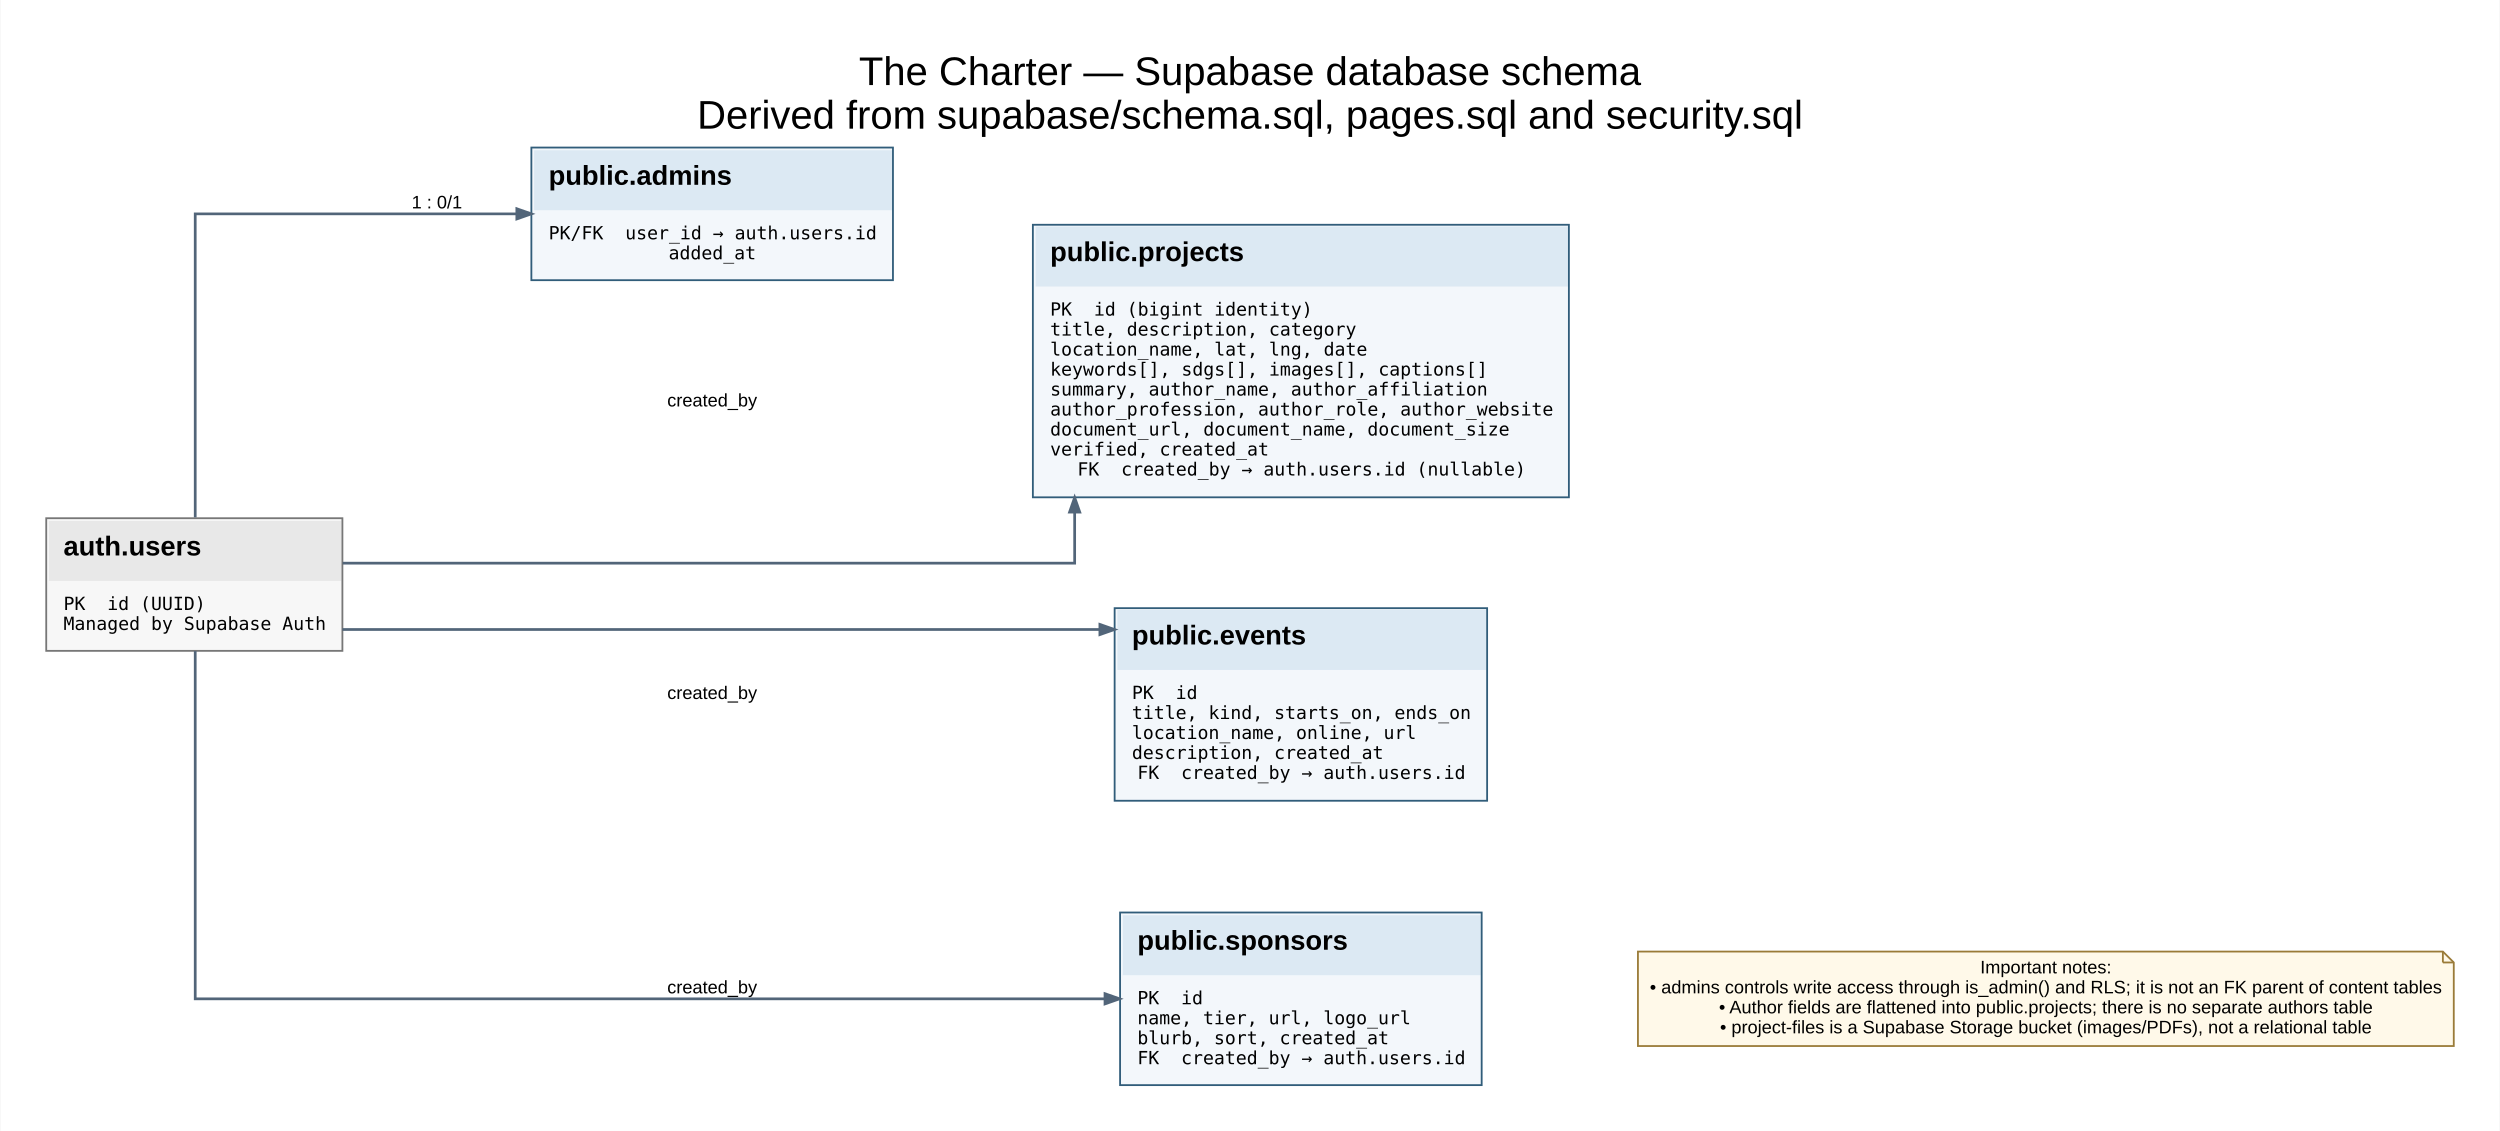
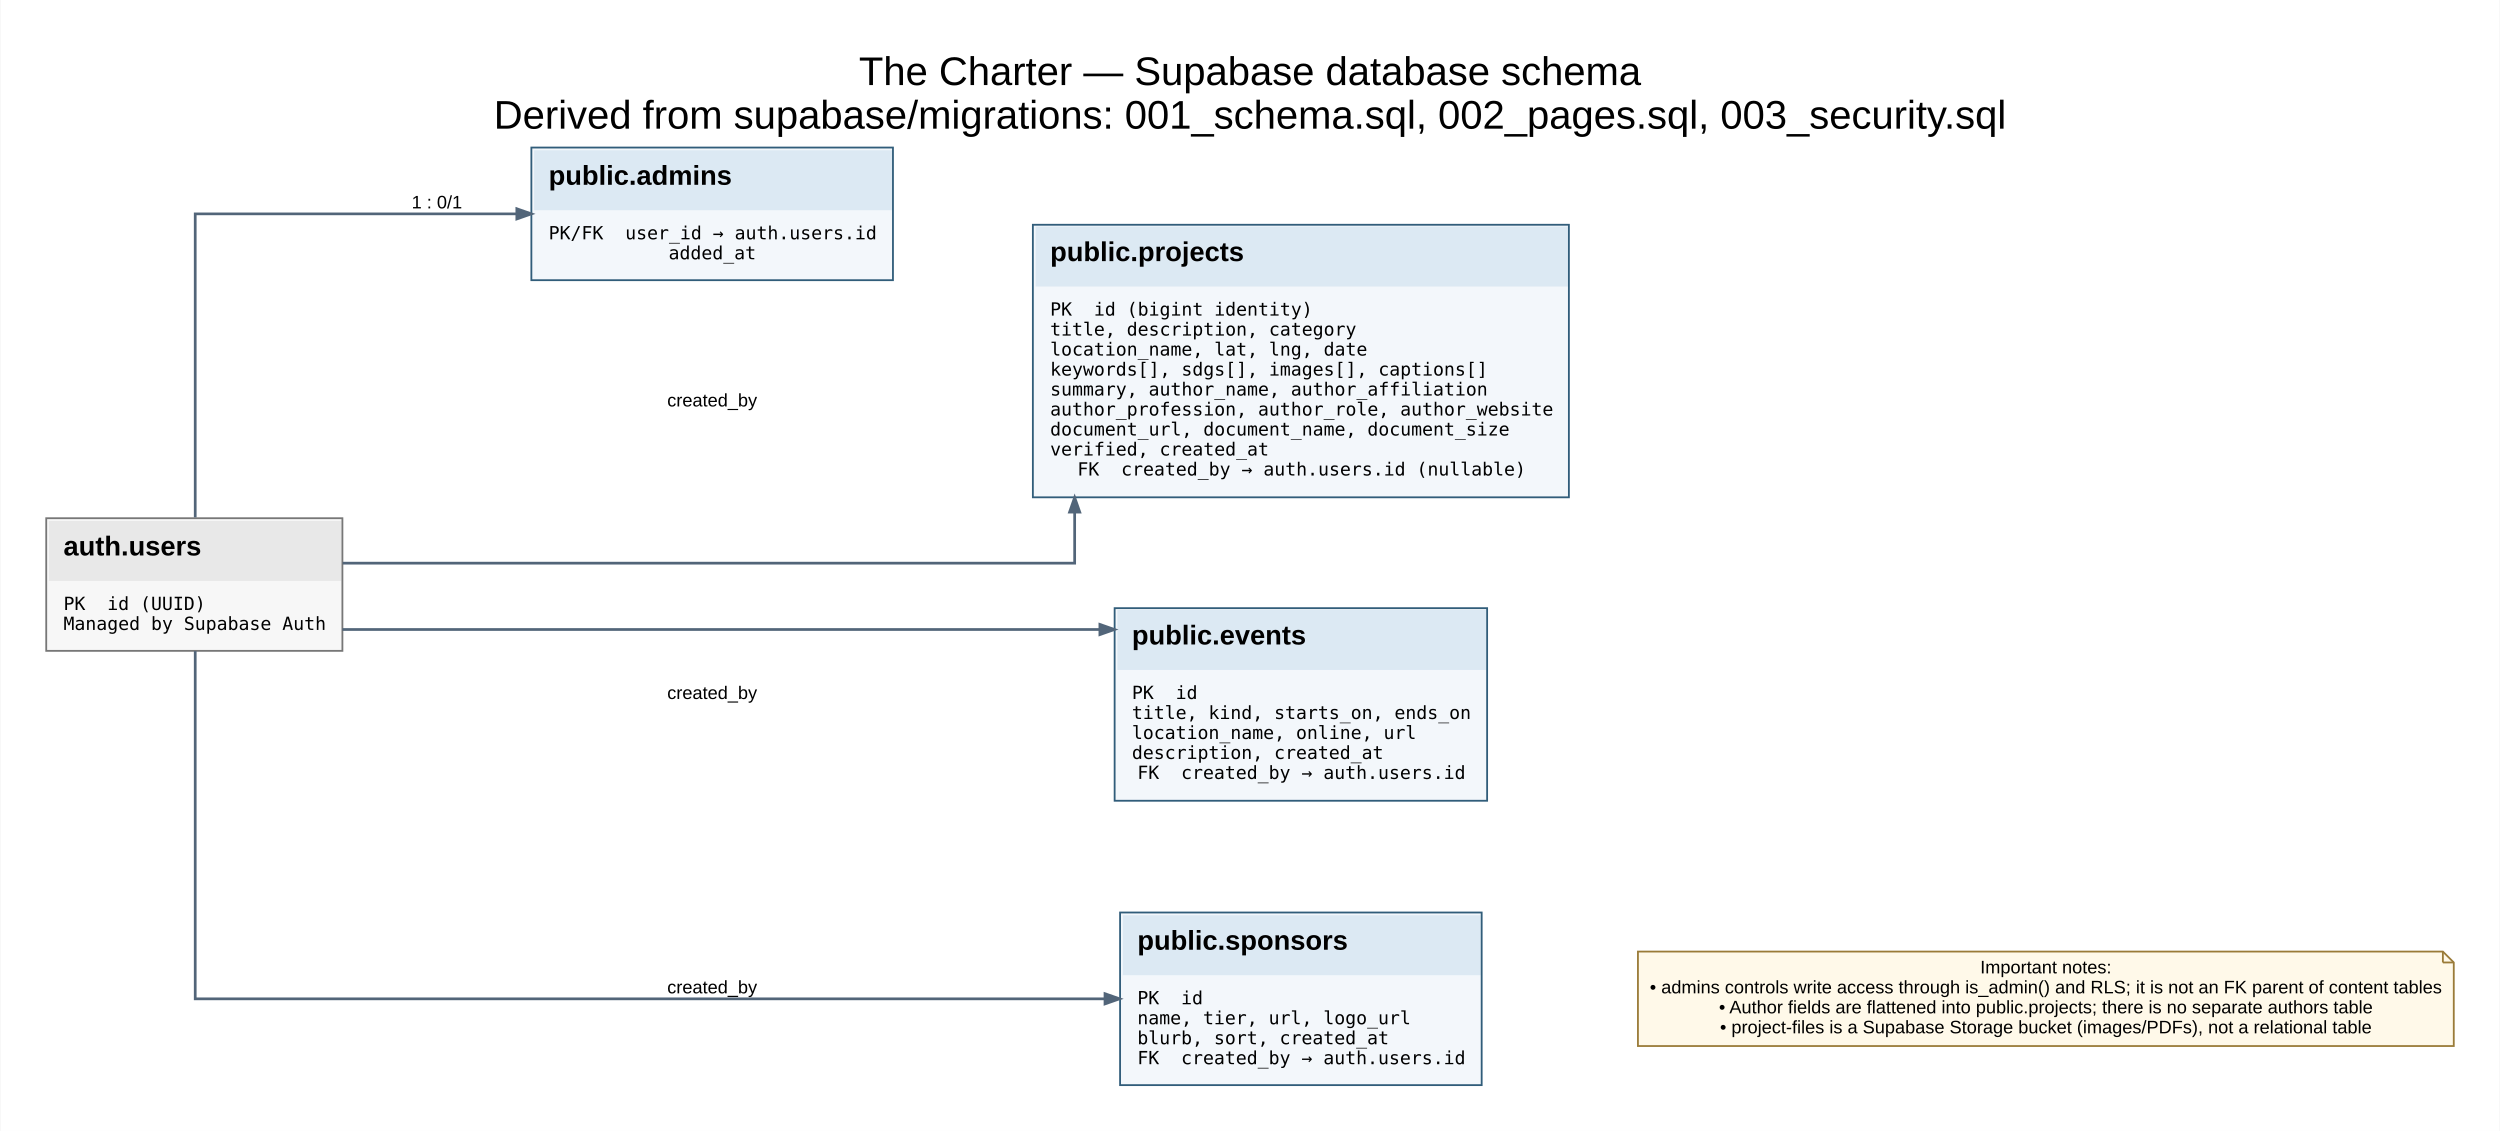
<svg xmlns="http://www.w3.org/2000/svg" width="1375pt" height="622pt" viewBox="0.00 0.00 1375.40 622.40">
  <g id="graph0" class="graph" transform="scale(1 1) rotate(0) translate(25.2 597.2)">
    <polygon fill="white" stroke="transparent" points="-25.2,25.2 -25.2,-597.2 1350.2,-597.2 1350.2,25.2 -25.2,25.2" />
    <text text-anchor="middle" x="662.5" y="-550.4" font-family="Arial" font-size="22.00">The Charter — Supabase database schema</text>
-     <text text-anchor="middle" x="662.5" y="-526.4" font-family="Arial" font-size="22.00">Derived from supabase/schema.sql, pages.sql and security.sql</text>
+     <text text-anchor="middle" x="662.5" y="-526.4" font-family="Arial" font-size="22.00">Derived from supabase/migrations: 001_schema.sql, 002_pages.sql, 003_security.sql</text>
    <g id="node1" class="node">
      <polygon fill="#f7f7f7" stroke="transparent" points="0,-239 0,-312 163,-312 163,-239 0,-239" />
      <polygon fill="#e8e8e8" stroke="transparent" points="1.5,-277.5 1.5,-310.5 162.5,-310.5 162.5,-277.5 1.5,-277.5" />
      <text text-anchor="start" x="9.5" y="-291.5" font-family="Arial" font-weight="bold" font-size="15.00">auth.users</text>
      <text text-anchor="start" x="9.5" y="-261.5" font-family="DejaVu Sans Mono" font-size="10.00">PK  id (UUID)</text>
      <text text-anchor="start" x="9.5" y="-250.5" font-family="DejaVu Sans Mono" font-size="10.00">Managed by Supabase Auth</text>
      <polygon fill="none" stroke="#777777" points="0,-239 0,-312 163,-312 163,-239 0,-239" />
    </g>
    <g id="node2" class="node">
      <polygon fill="#f3f7fb" stroke="transparent" points="267,-443 267,-516 466,-516 466,-443 267,-443" />
      <polygon fill="#dce9f3" stroke="transparent" points="268.5,-481.5 268.5,-514.5 465.5,-514.5 465.5,-481.5 268.5,-481.5" />
      <text text-anchor="start" x="276.5" y="-495.5" font-family="Arial" font-weight="bold" font-size="15.00">public.admins</text>
      <text text-anchor="start" x="276.5" y="-465.5" font-family="DejaVu Sans Mono" font-size="10.00">PK/FK  user_id → auth.users.id</text>
      <text text-anchor="start" x="342.5" y="-454.5" font-family="DejaVu Sans Mono" font-size="10.00">added_at</text>
      <polygon fill="none" stroke="#315d7a" points="267,-443 267,-516 466,-516 466,-443 267,-443" />
    </g>
    <g id="edge1" class="edge">
      <path fill="none" stroke="#526579" stroke-width="1.5" d="M82,-312.44C82,-371.23 82,-479.5 82,-479.5 82,-479.5 259,-479.5 259,-479.5" />
      <polygon fill="#526579" stroke="#526579" stroke-width="1.5" points="259,-482.3 267,-479.5 259,-476.7 259,-482.3" />
      <text text-anchor="middle" x="215" y="-482.5" font-family="Arial" font-size="10.00">1 : 0/1</text>
    </g>
    <g id="node3" class="node">
      <polygon fill="#f3f7fb" stroke="transparent" points="543,-323.5 543,-473.5 838,-473.5 838,-323.5 543,-323.5" />
      <polygon fill="#dce9f3" stroke="transparent" points="544.5,-439.5 544.5,-472.5 837.5,-472.5 837.5,-439.5 544.5,-439.5" />
      <text text-anchor="start" x="552.5" y="-453.5" font-family="Arial" font-weight="bold" font-size="15.00">public.projects</text>
      <text text-anchor="start" x="552.5" y="-423.5" font-family="DejaVu Sans Mono" font-size="10.00">PK  id (bigint identity)</text>
      <text text-anchor="start" x="552.5" y="-412.5" font-family="DejaVu Sans Mono" font-size="10.00">title, description, category</text>
      <text text-anchor="start" x="552.5" y="-401.5" font-family="DejaVu Sans Mono" font-size="10.00">location_name, lat, lng, date</text>
      <text text-anchor="start" x="552.5" y="-390.5" font-family="DejaVu Sans Mono" font-size="10.00">keywords[], sdgs[], images[], captions[]</text>
      <text text-anchor="start" x="552.5" y="-379.5" font-family="DejaVu Sans Mono" font-size="10.00">summary, author_name, author_affiliation</text>
      <text text-anchor="start" x="552.5" y="-368.5" font-family="DejaVu Sans Mono" font-size="10.00">author_profession, author_role, author_website</text>
      <text text-anchor="start" x="552.5" y="-357.5" font-family="DejaVu Sans Mono" font-size="10.00">document_url, document_name, document_size</text>
      <text text-anchor="start" x="552.5" y="-346.5" font-family="DejaVu Sans Mono" font-size="10.00">verified, created_at</text>
      <text text-anchor="start" x="567.5" y="-335.5" font-family="DejaVu Sans Mono" font-size="10.00">FK  created_by → auth.users.id (nullable)</text>
      <polygon fill="none" stroke="#315d7a" points="543,-323.5 543,-473.5 838,-473.5 838,-323.5 543,-323.5" />
    </g>
    <g id="edge2" class="edge">
      <path fill="none" stroke="#526579" stroke-width="1.5" d="M163.14,-287.25C301.22,-287.25 566,-287.25 566,-287.25 566,-287.25 566,-315.37 566,-315.37" />
      <polygon fill="#526579" stroke="#526579" stroke-width="1.5" points="563.2,-315.37 566,-323.37 568.8,-315.37 563.2,-315.37" />
      <text text-anchor="middle" x="366.5" y="-373.5" font-family="Arial" font-size="10.00">created_by</text>
    </g>
    <g id="node4" class="node">
      <polygon fill="#f3f7fb" stroke="transparent" points="588,-156.5 588,-262.5 793,-262.5 793,-156.5 588,-156.5" />
      <polygon fill="#dce9f3" stroke="transparent" points="589.5,-228.5 589.5,-261.5 792.5,-261.5 792.5,-228.5 589.5,-228.5" />
      <text text-anchor="start" x="597.5" y="-242.5" font-family="Arial" font-weight="bold" font-size="15.00">public.events</text>
      <text text-anchor="start" x="597.5" y="-212.5" font-family="DejaVu Sans Mono" font-size="10.00">PK  id</text>
      <text text-anchor="start" x="597.5" y="-201.5" font-family="DejaVu Sans Mono" font-size="10.00">title, kind, starts_on, ends_on</text>
      <text text-anchor="start" x="597.5" y="-190.5" font-family="DejaVu Sans Mono" font-size="10.00">location_name, online, url</text>
      <text text-anchor="start" x="597.5" y="-179.5" font-family="DejaVu Sans Mono" font-size="10.00">description, created_at</text>
      <text text-anchor="start" x="600.5" y="-168.5" font-family="DejaVu Sans Mono" font-size="10.00">FK  created_by → auth.users.id</text>
      <polygon fill="none" stroke="#315d7a" points="588,-156.5 588,-262.5 793,-262.5 793,-156.5 588,-156.5" />
    </g>
    <g id="edge3" class="edge">
      <path fill="none" stroke="#526579" stroke-width="1.5" d="M163,-250.75C163,-250.75 579.89,-250.75 579.89,-250.75" />
      <polygon fill="#526579" stroke="#526579" stroke-width="1.5" points="579.89,-253.55 587.89,-250.75 579.89,-247.95 579.89,-253.55" />
      <text text-anchor="middle" x="366.5" y="-212.5" font-family="Arial" font-size="10.00">created_by</text>
    </g>
    <g id="node5" class="node">
      <polygon fill="#f3f7fb" stroke="transparent" points="591,0 591,-95 790,-95 790,0 591,0" />
      <polygon fill="#dce9f3" stroke="transparent" points="592.5,-60.5 592.5,-93.5 789.5,-93.5 789.5,-60.5 592.5,-60.5" />
      <text text-anchor="start" x="600.5" y="-74.5" font-family="Arial" font-weight="bold" font-size="15.00">public.sponsors</text>
      <text text-anchor="start" x="600.5" y="-44.5" font-family="DejaVu Sans Mono" font-size="10.00">PK  id</text>
      <text text-anchor="start" x="600.5" y="-33.5" font-family="DejaVu Sans Mono" font-size="10.00">name, tier, url, logo_url</text>
      <text text-anchor="start" x="600.5" y="-22.5" font-family="DejaVu Sans Mono" font-size="10.00">blurb, sort, created_at</text>
      <text text-anchor="start" x="600.5" y="-11.5" font-family="DejaVu Sans Mono" font-size="10.00">FK  created_by → auth.users.id</text>
      <polygon fill="none" stroke="#315d7a" points="591,0 591,-95 790,-95 790,0 591,0" />
    </g>
    <g id="edge4" class="edge">
      <path fill="none" stroke="#526579" stroke-width="1.5" d="M82,-238.87C82,-174.42 82,-47.5 82,-47.5 82,-47.5 582.7,-47.5 582.7,-47.5" />
      <polygon fill="#526579" stroke="#526579" stroke-width="1.5" points="582.7,-50.3 590.7,-47.5 582.7,-44.7 582.7,-50.3" />
      <text text-anchor="middle" x="366.5" y="-50.5" font-family="Arial" font-size="10.00">created_by</text>
    </g>
    <g id="node6" class="node">
      <polygon fill="#fff9e9" stroke="#9a7b38" points="1319,-73.5 876,-73.5 876,-21.5 1325,-21.5 1325,-67.5 1319,-73.5" />
      <polyline fill="none" stroke="#9a7b38" points="1319,-73.5 1319,-67.5 " />
      <polyline fill="none" stroke="#9a7b38" points="1325,-67.5 1319,-67.5 " />
      <text text-anchor="middle" x="1100.5" y="-61.5" font-family="Arial" font-size="10.00">Important notes:</text>
      <text text-anchor="middle" x="1100.5" y="-50.5" font-family="Arial" font-size="10.00">• admins controls write access through is_admin() and RLS; it is not an FK parent of content tables</text>
      <text text-anchor="middle" x="1100.5" y="-39.5" font-family="Arial" font-size="10.00">• Author fields are flattened into public.projects; there is no separate authors table</text>
      <text text-anchor="middle" x="1100.5" y="-28.5" font-family="Arial" font-size="10.00">• project-files is a Supabase Storage bucket (images/PDFs), not a relational table</text>
    </g>
  </g>
</svg>
